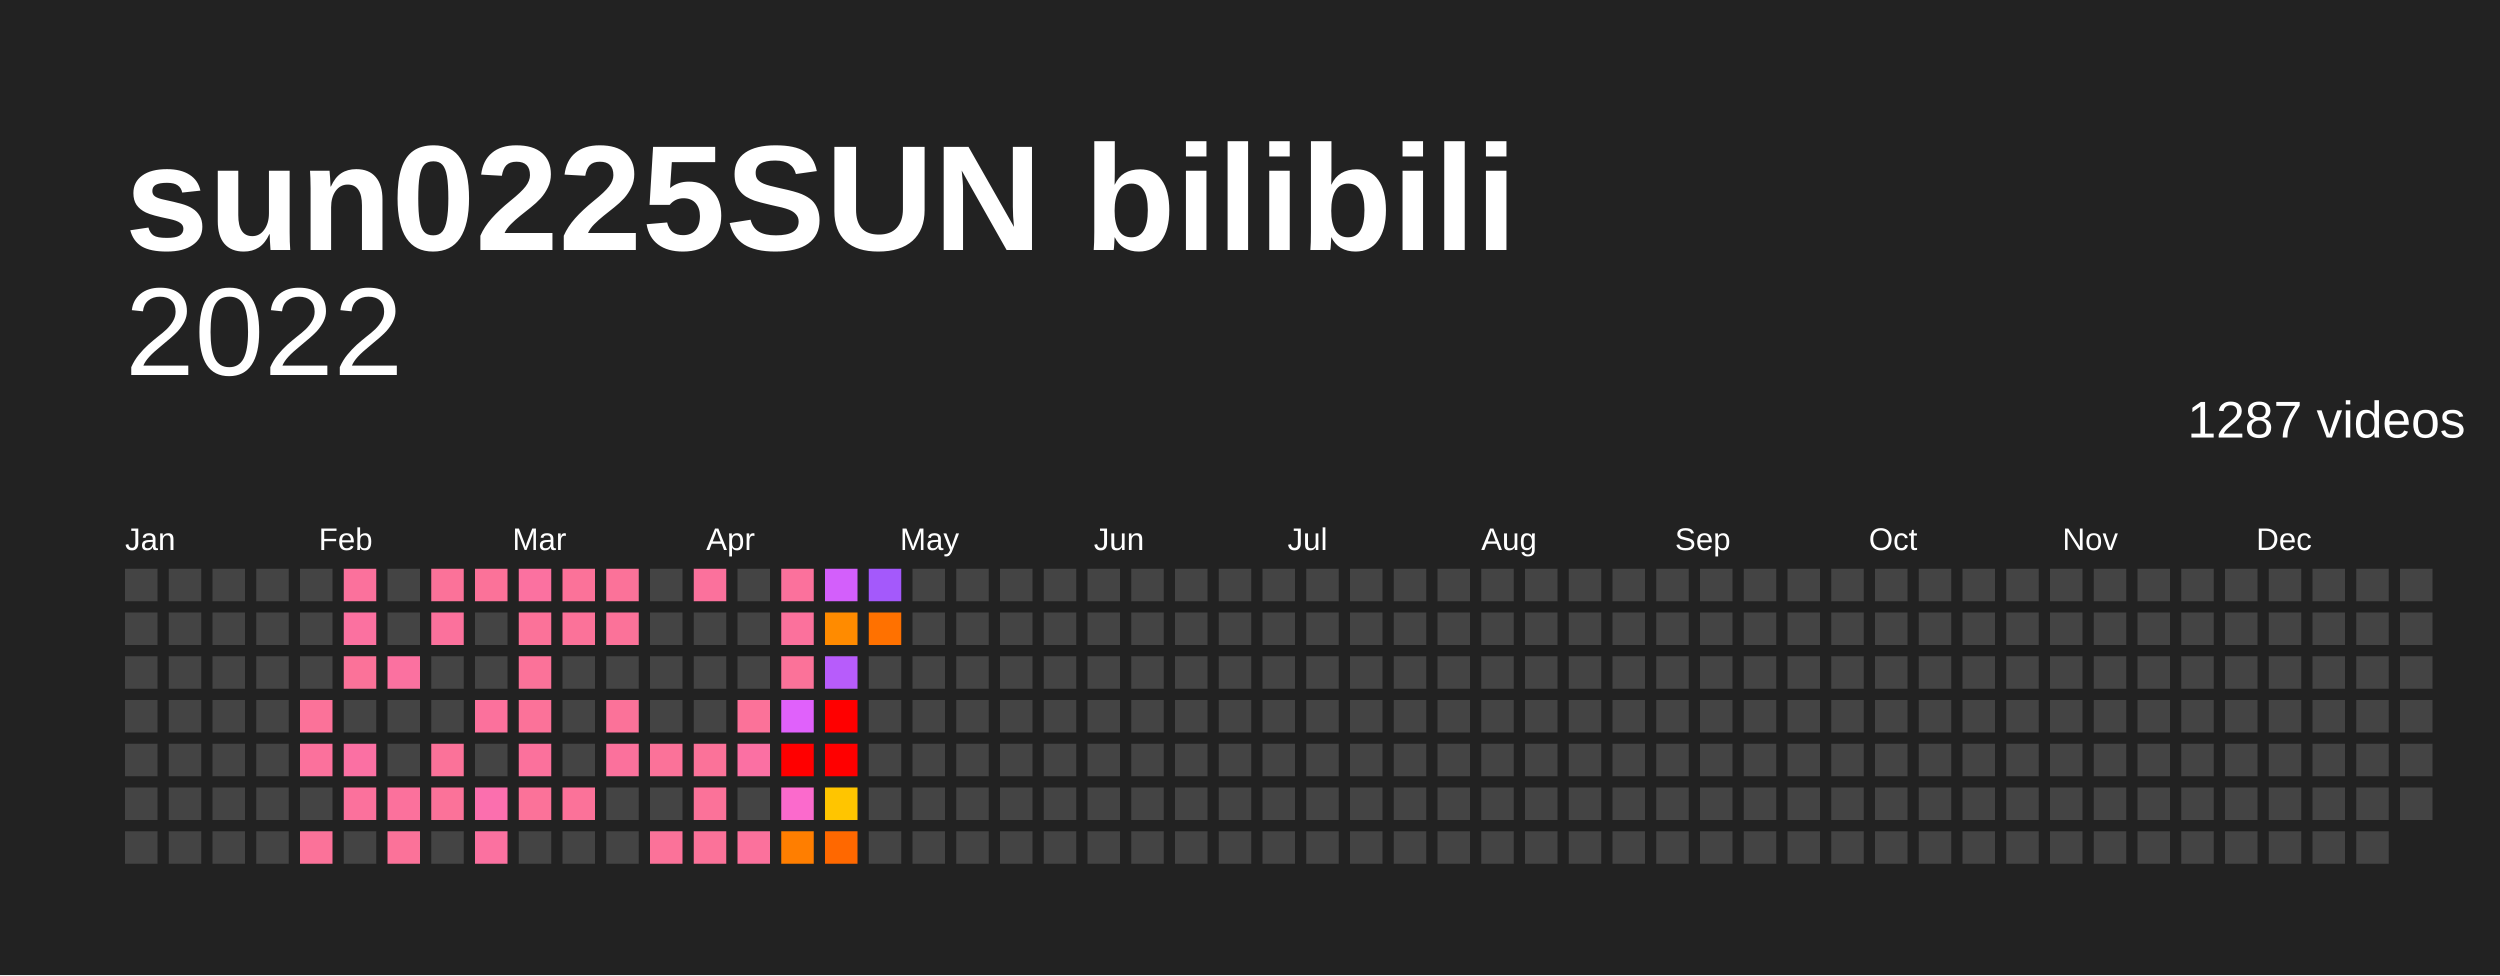
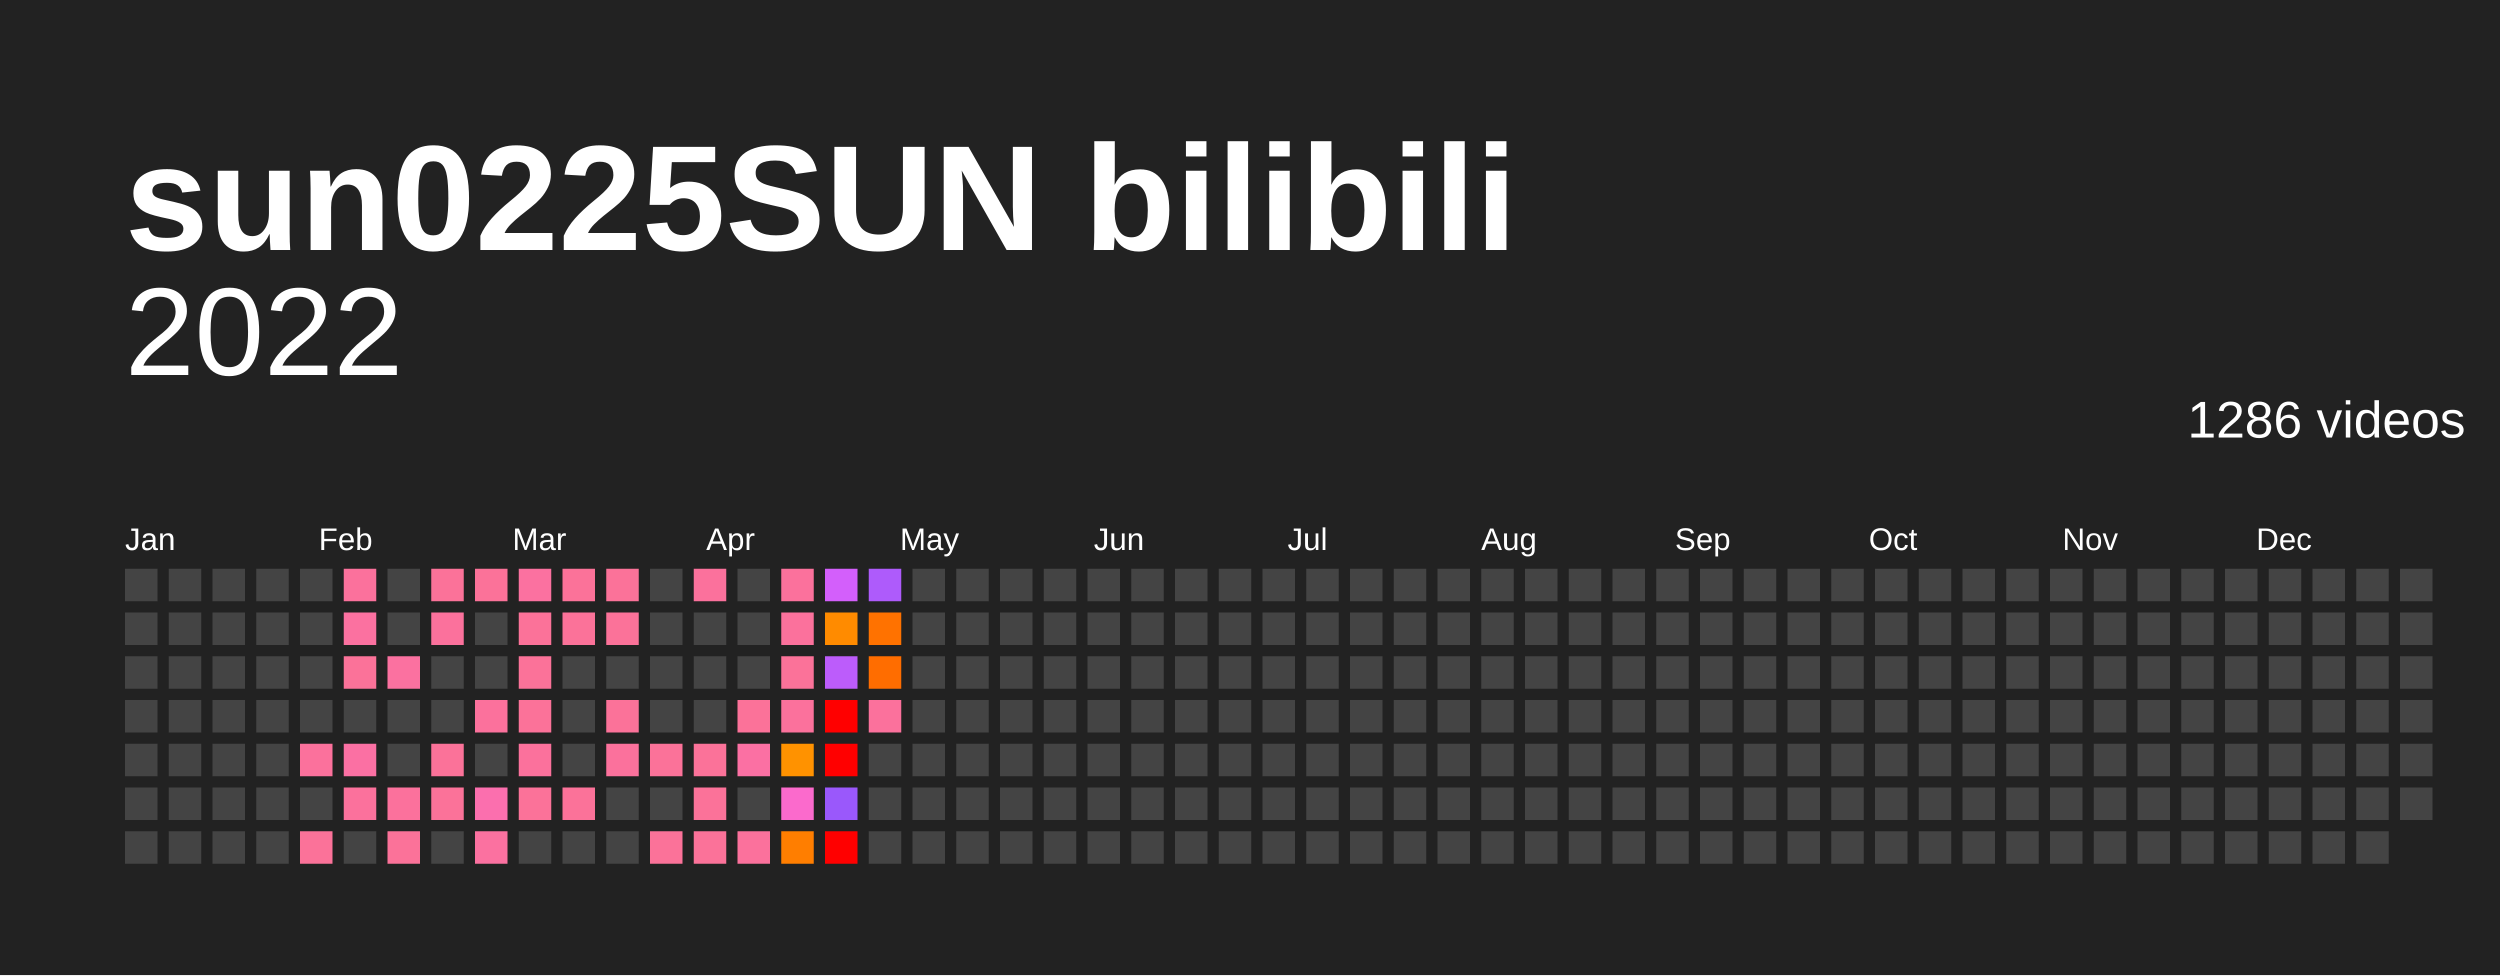
<svg xmlns="http://www.w3.org/2000/svg" baseProfile="full" height="78mm" version="1.1" viewBox="0,0,200,78" width="200mm">
  <defs />
  <rect fill="#222222" height="78" width="200" x="0" y="0" />
  <text fill="#FFFFFF" style="font-size:12px; font-family:Arial; font-weight:bold;" x="10" y="20">sun0225SUN bilibili</text>
  <text alignment-baseline="hanging" fill="#FFFFFF" style="font-size:10.0px; font-family:Arial;" x="10" y="30">2022</text>
-   <text alignment-baseline="hanging" fill="#FFFFFF" style="font-size:4.125px; font-family:Arial;" x="175" y="35">1287 videos</text>
+   <text alignment-baseline="hanging" fill="#FFFFFF" style="font-size:4.125px; font-family:Arial;" x="175" y="35">1286 videos</text>
  <text fill="#FFFFFF" style="font-size:2.5px; font-family:Arial" x="10.0" y="44">Jan</text>
  <text fill="#FFFFFF" style="font-size:2.5px; font-family:Arial" x="25.5" y="44">Feb</text>
  <text fill="#FFFFFF" style="font-size:2.5px; font-family:Arial" x="41.0" y="44">Mar</text>
  <text fill="#FFFFFF" style="font-size:2.5px; font-family:Arial" x="56.5" y="44">Apr</text>
  <text fill="#FFFFFF" style="font-size:2.5px; font-family:Arial" x="72.0" y="44">May</text>
  <text fill="#FFFFFF" style="font-size:2.5px; font-family:Arial" x="87.5" y="44">Jun</text>
  <text fill="#FFFFFF" style="font-size:2.5px; font-family:Arial" x="103.0" y="44">Jul</text>
  <text fill="#FFFFFF" style="font-size:2.5px; font-family:Arial" x="118.5" y="44">Aug</text>
  <text fill="#FFFFFF" style="font-size:2.5px; font-family:Arial" x="134.0" y="44">Sep</text>
  <text fill="#FFFFFF" style="font-size:2.5px; font-family:Arial" x="149.5" y="44">Oct</text>
  <text fill="#FFFFFF" style="font-size:2.5px; font-family:Arial" x="165.0" y="44">Nov</text>
  <text fill="#FFFFFF" style="font-size:2.5px; font-family:Arial" x="180.5" y="44">Dec</text>
  <rect fill="#444444" height="2.6" width="2.6" x="10.0" y="45.5" />
  <rect fill="#444444" height="2.6" width="2.6" x="10.0" y="49.0" />
  <rect fill="#444444" height="2.6" width="2.6" x="10.0" y="52.5" />
  <rect fill="#444444" height="2.6" width="2.6" x="10.0" y="56.0" />
  <rect fill="#444444" height="2.6" width="2.6" x="10.0" y="59.5" />
  <rect fill="#444444" height="2.6" width="2.6" x="10.0" y="63.0" />
  <rect fill="#444444" height="2.6" width="2.6" x="10.0" y="66.5" />
  <rect fill="#444444" height="2.6" width="2.6" x="13.5" y="45.5" />
  <rect fill="#444444" height="2.6" width="2.6" x="13.5" y="49.0" />
  <rect fill="#444444" height="2.6" width="2.6" x="13.5" y="52.5" />
  <rect fill="#444444" height="2.6" width="2.6" x="13.5" y="56.0" />
  <rect fill="#444444" height="2.6" width="2.6" x="13.5" y="59.5" />
  <rect fill="#444444" height="2.6" width="2.6" x="13.5" y="63.0" />
  <rect fill="#444444" height="2.6" width="2.6" x="13.5" y="66.5" />
  <rect fill="#444444" height="2.6" width="2.6" x="17.0" y="45.5" />
  <rect fill="#444444" height="2.6" width="2.6" x="17.0" y="49.0" />
  <rect fill="#444444" height="2.6" width="2.6" x="17.0" y="52.5" />
  <rect fill="#444444" height="2.6" width="2.6" x="17.0" y="56.0" />
  <rect fill="#444444" height="2.6" width="2.6" x="17.0" y="59.5" />
  <rect fill="#444444" height="2.6" width="2.6" x="17.0" y="63.0" />
  <rect fill="#444444" height="2.6" width="2.6" x="17.0" y="66.5" />
  <rect fill="#444444" height="2.6" width="2.6" x="20.5" y="45.5" />
  <rect fill="#444444" height="2.6" width="2.6" x="20.5" y="49.0" />
  <rect fill="#444444" height="2.6" width="2.6" x="20.5" y="52.5" />
  <rect fill="#444444" height="2.6" width="2.6" x="20.5" y="56.0" />
  <rect fill="#444444" height="2.6" width="2.6" x="20.5" y="59.5" />
  <rect fill="#444444" height="2.6" width="2.6" x="20.5" y="63.0" />
  <rect fill="#444444" height="2.6" width="2.6" x="20.5" y="66.5" />
  <rect fill="#444444" height="2.6" width="2.6" x="24.0" y="45.5" />
  <rect fill="#444444" height="2.6" width="2.6" x="24.0" y="49.0" />
  <rect fill="#444444" height="2.6" width="2.6" x="24.0" y="52.5" />
-   <rect fill="#fb7299" height="2.6" width="2.6" x="24.0" y="56.0" />
+   <rect fill="#444444" height="2.6" width="2.6" x="24.0" y="56.0" />
  <rect fill="#fb719c" height="2.6" width="2.6" x="24.0" y="59.5" />
  <rect fill="#444444" height="2.6" width="2.6" x="24.0" y="63.0" />
  <rect fill="#fb7299" height="2.6" width="2.6" x="24.0" y="66.5" />
  <rect fill="#fb719c" height="2.6" width="2.6" x="27.5" y="45.5" />
  <rect fill="#fb71a0" height="2.6" width="2.6" x="27.5" y="49.0" />
  <rect fill="#fb7299" height="2.6" width="2.6" x="27.5" y="52.5" />
  <rect fill="#444444" height="2.6" width="2.6" x="27.5" y="56.0" />
  <rect fill="#fb70a3" height="2.6" width="2.6" x="27.5" y="59.5" />
  <rect fill="#fb719c" height="2.6" width="2.6" x="27.5" y="63.0" />
  <rect fill="#444444" height="2.6" width="2.6" x="27.5" y="66.5" />
  <rect fill="#444444" height="2.6" width="2.6" x="31.0" y="45.5" />
  <rect fill="#444444" height="2.6" width="2.6" x="31.0" y="49.0" />
  <rect fill="#fb71a0" height="2.6" width="2.6" x="31.0" y="52.5" />
  <rect fill="#444444" height="2.6" width="2.6" x="31.0" y="56.0" />
  <rect fill="#444444" height="2.6" width="2.6" x="31.0" y="59.5" />
  <rect fill="#fb719c" height="2.6" width="2.6" x="31.0" y="63.0" />
  <rect fill="#fb7299" height="2.6" width="2.6" x="31.0" y="66.5" />
  <rect fill="#fb7299" height="2.6" width="2.6" x="34.5" y="45.5" />
  <rect fill="#fb719c" height="2.6" width="2.6" x="34.5" y="49.0" />
  <rect fill="#444444" height="2.6" width="2.6" x="34.5" y="52.5" />
  <rect fill="#444444" height="2.6" width="2.6" x="34.5" y="56.0" />
  <rect fill="#fb7299" height="2.6" width="2.6" x="34.5" y="59.5" />
  <rect fill="#fb7299" height="2.6" width="2.6" x="34.5" y="63.0" />
  <rect fill="#444444" height="2.6" width="2.6" x="34.5" y="66.5" />
  <rect fill="#fb7299" height="2.6" width="2.6" x="38.0" y="45.5" />
  <rect fill="#444444" height="2.6" width="2.6" x="38.0" y="49.0" />
  <rect fill="#444444" height="2.6" width="2.6" x="38.0" y="52.5" />
  <rect fill="#fb719c" height="2.6" width="2.6" x="38.0" y="56.0" />
  <rect fill="#444444" height="2.6" width="2.6" x="38.0" y="59.5" />
  <rect fill="#fb6fae" height="2.6" width="2.6" x="38.0" y="63.0" />
  <rect fill="#fb71a0" height="2.6" width="2.6" x="38.0" y="66.5" />
  <rect fill="#fb71a0" height="2.6" width="2.6" x="41.5" y="45.5" />
  <rect fill="#fb7299" height="2.6" width="2.6" x="41.5" y="49.0" />
  <rect fill="#fb7299" height="2.6" width="2.6" x="41.5" y="52.5" />
  <rect fill="#fb7299" height="2.6" width="2.6" x="41.5" y="56.0" />
  <rect fill="#fb719c" height="2.6" width="2.6" x="41.5" y="59.5" />
  <rect fill="#fb7299" height="2.6" width="2.6" x="41.5" y="63.0" />
  <rect fill="#444444" height="2.6" width="2.6" x="41.5" y="66.5" />
  <rect fill="#fb7299" height="2.6" width="2.6" x="45.0" y="45.5" />
  <rect fill="#fb7299" height="2.6" width="2.6" x="45.0" y="49.0" />
  <rect fill="#444444" height="2.6" width="2.6" x="45.0" y="52.5" />
  <rect fill="#444444" height="2.6" width="2.6" x="45.0" y="56.0" />
  <rect fill="#444444" height="2.6" width="2.6" x="45.0" y="59.5" />
  <rect fill="#fb7299" height="2.6" width="2.6" x="45.0" y="63.0" />
  <rect fill="#444444" height="2.6" width="2.6" x="45.0" y="66.5" />
  <rect fill="#fb7299" height="2.6" width="2.6" x="48.5" y="45.5" />
  <rect fill="#fb7299" height="2.6" width="2.6" x="48.5" y="49.0" />
  <rect fill="#444444" height="2.6" width="2.6" x="48.5" y="52.5" />
  <rect fill="#fb7299" height="2.6" width="2.6" x="48.5" y="56.0" />
  <rect fill="#fb719c" height="2.6" width="2.6" x="48.5" y="59.5" />
  <rect fill="#444444" height="2.6" width="2.6" x="48.5" y="63.0" />
  <rect fill="#444444" height="2.6" width="2.6" x="48.5" y="66.5" />
  <rect fill="#444444" height="2.6" width="2.6" x="52.0" y="45.5" />
  <rect fill="#444444" height="2.6" width="2.6" x="52.0" y="49.0" />
  <rect fill="#444444" height="2.6" width="2.6" x="52.0" y="52.5" />
  <rect fill="#444444" height="2.6" width="2.6" x="52.0" y="56.0" />
  <rect fill="#fb7299" height="2.6" width="2.6" x="52.0" y="59.5" />
  <rect fill="#444444" height="2.6" width="2.6" x="52.0" y="63.0" />
  <rect fill="#fb7299" height="2.6" width="2.6" x="52.0" y="66.5" />
  <rect fill="#fb719c" height="2.6" width="2.6" x="55.5" y="45.5" />
  <rect fill="#444444" height="2.6" width="2.6" x="55.5" y="49.0" />
  <rect fill="#444444" height="2.6" width="2.6" x="55.5" y="52.5" />
  <rect fill="#444444" height="2.6" width="2.6" x="55.5" y="56.0" />
  <rect fill="#fb7299" height="2.6" width="2.6" x="55.5" y="59.5" />
  <rect fill="#fb7299" height="2.6" width="2.6" x="55.5" y="63.0" />
  <rect fill="#fb7299" height="2.6" width="2.6" x="55.5" y="66.5" />
  <rect fill="#444444" height="2.6" width="2.6" x="59.0" y="45.5" />
  <rect fill="#444444" height="2.6" width="2.6" x="59.0" y="49.0" />
  <rect fill="#444444" height="2.6" width="2.6" x="59.0" y="52.5" />
  <rect fill="#fb7299" height="2.6" width="2.6" x="59.0" y="56.0" />
  <rect fill="#fb70a3" height="2.6" width="2.6" x="59.0" y="59.5" />
  <rect fill="#444444" height="2.6" width="2.6" x="59.0" y="63.0" />
  <rect fill="#fb719c" height="2.6" width="2.6" x="59.0" y="66.5" />
  <rect fill="#fb719c" height="2.6" width="2.6" x="62.5" y="45.5" />
  <rect fill="#fb719c" height="2.6" width="2.6" x="62.5" y="49.0" />
  <rect fill="#fb7299" height="2.6" width="2.6" x="62.5" y="52.5" />
-   <rect fill="#e061fb" height="2.6" width="2.6" x="62.5" y="56.0" />
-   <rect fill="red" height="2.6" width="2.6" x="62.5" y="59.5" />
+   <rect fill="#fb719c" height="2.6" width="2.6" x="62.5" y="56.0" />
+   <rect fill="#ff9200" height="2.6" width="2.6" x="62.5" y="59.5" />
  <rect fill="#fb6acc" height="2.6" width="2.6" x="62.5" y="63.0" />
  <rect fill="#ff7e00" height="2.6" width="2.6" x="62.5" y="66.5" />
  <rect fill="#d35ffb" height="2.6" width="2.6" x="66.0" y="45.5" />
  <rect fill="#ff8b00" height="2.6" width="2.6" x="66.0" y="49.0" />
-   <rect fill="#b75cfb" height="2.6" width="2.6" x="66.0" y="52.5" />
+   <rect fill="#bc5cfb" height="2.6" width="2.6" x="66.0" y="52.5" />
  <rect fill="red" height="2.6" width="2.6" x="66.0" y="56.0" />
  <rect fill="red" height="2.6" width="2.6" x="66.0" y="59.5" />
-   <rect fill="#ffc500" height="2.6" width="2.6" x="66.0" y="63.0" />
-   <rect fill="#ff6800" height="2.6" width="2.6" x="66.0" y="66.5" />
-   <rect fill="#a459fb" height="2.6" width="2.6" x="69.5" y="45.5" />
-   <rect fill="#ff7100" height="2.6" width="2.6" x="69.5" y="49.0" />
-   <rect fill="#444444" height="2.6" width="2.6" x="69.5" y="52.5" />
-   <rect fill="#444444" height="2.6" width="2.6" x="69.5" y="56.0" />
+   <rect fill="#9a58fb" height="2.6" width="2.6" x="66.0" y="63.0" />
+   <rect fill="red" height="2.6" width="2.6" x="66.0" y="66.5" />
+   <rect fill="#ae5bfb" height="2.6" width="2.6" x="69.5" y="45.5" />
+   <rect fill="#ff7200" height="2.6" width="2.6" x="69.5" y="49.0" />
+   <rect fill="#ff6d00" height="2.6" width="2.6" x="69.5" y="52.5" />
+   <rect fill="#fb719c" height="2.6" width="2.6" x="69.5" y="56.0" />
  <rect fill="#444444" height="2.6" width="2.6" x="69.5" y="59.5" />
  <rect fill="#444444" height="2.6" width="2.6" x="69.5" y="63.0" />
  <rect fill="#444444" height="2.6" width="2.6" x="69.5" y="66.5" />
  <rect fill="#444444" height="2.6" width="2.6" x="73.0" y="45.5" />
  <rect fill="#444444" height="2.6" width="2.6" x="73.0" y="49.0" />
  <rect fill="#444444" height="2.6" width="2.6" x="73.0" y="52.5" />
  <rect fill="#444444" height="2.6" width="2.6" x="73.0" y="56.0" />
  <rect fill="#444444" height="2.6" width="2.6" x="73.0" y="59.5" />
  <rect fill="#444444" height="2.6" width="2.6" x="73.0" y="63.0" />
  <rect fill="#444444" height="2.6" width="2.6" x="73.0" y="66.5" />
  <rect fill="#444444" height="2.6" width="2.6" x="76.5" y="45.5" />
  <rect fill="#444444" height="2.6" width="2.6" x="76.5" y="49.0" />
  <rect fill="#444444" height="2.6" width="2.6" x="76.5" y="52.5" />
  <rect fill="#444444" height="2.6" width="2.6" x="76.5" y="56.0" />
  <rect fill="#444444" height="2.6" width="2.6" x="76.5" y="59.5" />
  <rect fill="#444444" height="2.6" width="2.6" x="76.5" y="63.0" />
  <rect fill="#444444" height="2.6" width="2.6" x="76.5" y="66.5" />
  <rect fill="#444444" height="2.6" width="2.6" x="80.0" y="45.5" />
  <rect fill="#444444" height="2.6" width="2.6" x="80.0" y="49.0" />
  <rect fill="#444444" height="2.6" width="2.6" x="80.0" y="52.5" />
  <rect fill="#444444" height="2.6" width="2.6" x="80.0" y="56.0" />
  <rect fill="#444444" height="2.6" width="2.6" x="80.0" y="59.5" />
  <rect fill="#444444" height="2.6" width="2.6" x="80.0" y="63.0" />
  <rect fill="#444444" height="2.6" width="2.6" x="80.0" y="66.5" />
  <rect fill="#444444" height="2.6" width="2.6" x="83.5" y="45.5" />
  <rect fill="#444444" height="2.6" width="2.6" x="83.5" y="49.0" />
  <rect fill="#444444" height="2.6" width="2.6" x="83.5" y="52.5" />
  <rect fill="#444444" height="2.6" width="2.6" x="83.5" y="56.0" />
  <rect fill="#444444" height="2.6" width="2.6" x="83.5" y="59.5" />
  <rect fill="#444444" height="2.6" width="2.6" x="83.5" y="63.0" />
  <rect fill="#444444" height="2.6" width="2.6" x="83.5" y="66.5" />
  <rect fill="#444444" height="2.6" width="2.6" x="87.0" y="45.5" />
  <rect fill="#444444" height="2.6" width="2.6" x="87.0" y="49.0" />
  <rect fill="#444444" height="2.6" width="2.6" x="87.0" y="52.5" />
  <rect fill="#444444" height="2.6" width="2.6" x="87.0" y="56.0" />
  <rect fill="#444444" height="2.6" width="2.6" x="87.0" y="59.5" />
  <rect fill="#444444" height="2.6" width="2.6" x="87.0" y="63.0" />
  <rect fill="#444444" height="2.6" width="2.6" x="87.0" y="66.5" />
  <rect fill="#444444" height="2.6" width="2.6" x="90.5" y="45.5" />
  <rect fill="#444444" height="2.6" width="2.6" x="90.5" y="49.0" />
  <rect fill="#444444" height="2.6" width="2.6" x="90.5" y="52.5" />
  <rect fill="#444444" height="2.6" width="2.6" x="90.5" y="56.0" />
  <rect fill="#444444" height="2.6" width="2.6" x="90.5" y="59.5" />
  <rect fill="#444444" height="2.6" width="2.6" x="90.5" y="63.0" />
  <rect fill="#444444" height="2.6" width="2.6" x="90.5" y="66.5" />
  <rect fill="#444444" height="2.6" width="2.6" x="94.0" y="45.5" />
  <rect fill="#444444" height="2.6" width="2.6" x="94.0" y="49.0" />
  <rect fill="#444444" height="2.6" width="2.6" x="94.0" y="52.5" />
  <rect fill="#444444" height="2.6" width="2.6" x="94.0" y="56.0" />
  <rect fill="#444444" height="2.6" width="2.6" x="94.0" y="59.5" />
  <rect fill="#444444" height="2.6" width="2.6" x="94.0" y="63.0" />
  <rect fill="#444444" height="2.6" width="2.6" x="94.0" y="66.5" />
  <rect fill="#444444" height="2.6" width="2.6" x="97.5" y="45.5" />
  <rect fill="#444444" height="2.6" width="2.6" x="97.5" y="49.0" />
  <rect fill="#444444" height="2.6" width="2.6" x="97.5" y="52.5" />
  <rect fill="#444444" height="2.6" width="2.6" x="97.5" y="56.0" />
  <rect fill="#444444" height="2.6" width="2.6" x="97.5" y="59.5" />
  <rect fill="#444444" height="2.6" width="2.6" x="97.5" y="63.0" />
  <rect fill="#444444" height="2.6" width="2.6" x="97.5" y="66.5" />
  <rect fill="#444444" height="2.6" width="2.6" x="101.0" y="45.5" />
  <rect fill="#444444" height="2.6" width="2.6" x="101.0" y="49.0" />
  <rect fill="#444444" height="2.6" width="2.6" x="101.0" y="52.5" />
  <rect fill="#444444" height="2.6" width="2.6" x="101.0" y="56.0" />
  <rect fill="#444444" height="2.6" width="2.6" x="101.0" y="59.5" />
  <rect fill="#444444" height="2.6" width="2.6" x="101.0" y="63.0" />
  <rect fill="#444444" height="2.6" width="2.6" x="101.0" y="66.5" />
  <rect fill="#444444" height="2.6" width="2.6" x="104.5" y="45.5" />
  <rect fill="#444444" height="2.6" width="2.6" x="104.5" y="49.0" />
  <rect fill="#444444" height="2.6" width="2.6" x="104.5" y="52.5" />
  <rect fill="#444444" height="2.6" width="2.6" x="104.5" y="56.0" />
  <rect fill="#444444" height="2.6" width="2.6" x="104.5" y="59.5" />
  <rect fill="#444444" height="2.6" width="2.6" x="104.5" y="63.0" />
  <rect fill="#444444" height="2.6" width="2.6" x="104.5" y="66.5" />
  <rect fill="#444444" height="2.6" width="2.6" x="108.0" y="45.5" />
  <rect fill="#444444" height="2.6" width="2.6" x="108.0" y="49.0" />
  <rect fill="#444444" height="2.6" width="2.6" x="108.0" y="52.5" />
  <rect fill="#444444" height="2.6" width="2.6" x="108.0" y="56.0" />
  <rect fill="#444444" height="2.6" width="2.6" x="108.0" y="59.5" />
  <rect fill="#444444" height="2.6" width="2.6" x="108.0" y="63.0" />
  <rect fill="#444444" height="2.6" width="2.6" x="108.0" y="66.5" />
  <rect fill="#444444" height="2.6" width="2.6" x="111.5" y="45.5" />
  <rect fill="#444444" height="2.6" width="2.6" x="111.5" y="49.0" />
  <rect fill="#444444" height="2.6" width="2.6" x="111.5" y="52.5" />
  <rect fill="#444444" height="2.6" width="2.6" x="111.5" y="56.0" />
  <rect fill="#444444" height="2.6" width="2.6" x="111.5" y="59.5" />
  <rect fill="#444444" height="2.6" width="2.6" x="111.5" y="63.0" />
  <rect fill="#444444" height="2.6" width="2.6" x="111.5" y="66.5" />
  <rect fill="#444444" height="2.6" width="2.6" x="115.0" y="45.5" />
  <rect fill="#444444" height="2.6" width="2.6" x="115.0" y="49.0" />
  <rect fill="#444444" height="2.6" width="2.6" x="115.0" y="52.5" />
  <rect fill="#444444" height="2.6" width="2.6" x="115.0" y="56.0" />
  <rect fill="#444444" height="2.6" width="2.6" x="115.0" y="59.5" />
  <rect fill="#444444" height="2.6" width="2.6" x="115.0" y="63.0" />
  <rect fill="#444444" height="2.6" width="2.6" x="115.0" y="66.5" />
  <rect fill="#444444" height="2.6" width="2.6" x="118.5" y="45.5" />
  <rect fill="#444444" height="2.6" width="2.6" x="118.5" y="49.0" />
  <rect fill="#444444" height="2.6" width="2.6" x="118.5" y="52.5" />
  <rect fill="#444444" height="2.6" width="2.6" x="118.5" y="56.0" />
  <rect fill="#444444" height="2.6" width="2.6" x="118.5" y="59.5" />
  <rect fill="#444444" height="2.6" width="2.6" x="118.5" y="63.0" />
  <rect fill="#444444" height="2.6" width="2.6" x="118.5" y="66.5" />
  <rect fill="#444444" height="2.6" width="2.6" x="122.0" y="45.5" />
  <rect fill="#444444" height="2.6" width="2.6" x="122.0" y="49.0" />
  <rect fill="#444444" height="2.6" width="2.6" x="122.0" y="52.5" />
  <rect fill="#444444" height="2.6" width="2.6" x="122.0" y="56.0" />
  <rect fill="#444444" height="2.6" width="2.6" x="122.0" y="59.5" />
  <rect fill="#444444" height="2.6" width="2.6" x="122.0" y="63.0" />
  <rect fill="#444444" height="2.6" width="2.6" x="122.0" y="66.5" />
  <rect fill="#444444" height="2.6" width="2.6" x="125.5" y="45.5" />
  <rect fill="#444444" height="2.6" width="2.6" x="125.5" y="49.0" />
  <rect fill="#444444" height="2.6" width="2.6" x="125.5" y="52.5" />
  <rect fill="#444444" height="2.6" width="2.6" x="125.5" y="56.0" />
  <rect fill="#444444" height="2.6" width="2.6" x="125.5" y="59.5" />
  <rect fill="#444444" height="2.6" width="2.6" x="125.5" y="63.0" />
  <rect fill="#444444" height="2.6" width="2.6" x="125.5" y="66.5" />
  <rect fill="#444444" height="2.6" width="2.6" x="129.0" y="45.5" />
  <rect fill="#444444" height="2.6" width="2.6" x="129.0" y="49.0" />
  <rect fill="#444444" height="2.6" width="2.6" x="129.0" y="52.5" />
  <rect fill="#444444" height="2.6" width="2.6" x="129.0" y="56.0" />
  <rect fill="#444444" height="2.6" width="2.6" x="129.0" y="59.5" />
  <rect fill="#444444" height="2.6" width="2.6" x="129.0" y="63.0" />
  <rect fill="#444444" height="2.6" width="2.6" x="129.0" y="66.5" />
  <rect fill="#444444" height="2.6" width="2.6" x="132.5" y="45.5" />
  <rect fill="#444444" height="2.6" width="2.6" x="132.5" y="49.0" />
  <rect fill="#444444" height="2.6" width="2.6" x="132.5" y="52.5" />
  <rect fill="#444444" height="2.6" width="2.6" x="132.5" y="56.0" />
  <rect fill="#444444" height="2.6" width="2.6" x="132.5" y="59.5" />
  <rect fill="#444444" height="2.6" width="2.6" x="132.5" y="63.0" />
  <rect fill="#444444" height="2.6" width="2.6" x="132.5" y="66.5" />
  <rect fill="#444444" height="2.6" width="2.6" x="136.0" y="45.5" />
  <rect fill="#444444" height="2.6" width="2.6" x="136.0" y="49.0" />
  <rect fill="#444444" height="2.6" width="2.6" x="136.0" y="52.5" />
  <rect fill="#444444" height="2.6" width="2.6" x="136.0" y="56.0" />
  <rect fill="#444444" height="2.6" width="2.6" x="136.0" y="59.5" />
  <rect fill="#444444" height="2.6" width="2.6" x="136.0" y="63.0" />
  <rect fill="#444444" height="2.6" width="2.6" x="136.0" y="66.5" />
  <rect fill="#444444" height="2.6" width="2.6" x="139.5" y="45.5" />
  <rect fill="#444444" height="2.6" width="2.6" x="139.5" y="49.0" />
  <rect fill="#444444" height="2.6" width="2.6" x="139.5" y="52.5" />
  <rect fill="#444444" height="2.6" width="2.6" x="139.5" y="56.0" />
  <rect fill="#444444" height="2.6" width="2.6" x="139.5" y="59.5" />
  <rect fill="#444444" height="2.6" width="2.6" x="139.5" y="63.0" />
  <rect fill="#444444" height="2.6" width="2.6" x="139.5" y="66.5" />
  <rect fill="#444444" height="2.6" width="2.6" x="143.0" y="45.5" />
  <rect fill="#444444" height="2.6" width="2.6" x="143.0" y="49.0" />
  <rect fill="#444444" height="2.6" width="2.6" x="143.0" y="52.5" />
  <rect fill="#444444" height="2.6" width="2.6" x="143.0" y="56.0" />
  <rect fill="#444444" height="2.6" width="2.6" x="143.0" y="59.5" />
  <rect fill="#444444" height="2.6" width="2.6" x="143.0" y="63.0" />
  <rect fill="#444444" height="2.6" width="2.6" x="143.0" y="66.5" />
  <rect fill="#444444" height="2.6" width="2.6" x="146.5" y="45.5" />
  <rect fill="#444444" height="2.6" width="2.6" x="146.5" y="49.0" />
  <rect fill="#444444" height="2.6" width="2.6" x="146.5" y="52.5" />
  <rect fill="#444444" height="2.6" width="2.6" x="146.5" y="56.0" />
  <rect fill="#444444" height="2.6" width="2.6" x="146.5" y="59.5" />
  <rect fill="#444444" height="2.6" width="2.6" x="146.5" y="63.0" />
  <rect fill="#444444" height="2.6" width="2.6" x="146.5" y="66.5" />
  <rect fill="#444444" height="2.6" width="2.6" x="150.0" y="45.5" />
  <rect fill="#444444" height="2.6" width="2.6" x="150.0" y="49.0" />
  <rect fill="#444444" height="2.6" width="2.6" x="150.0" y="52.5" />
  <rect fill="#444444" height="2.6" width="2.6" x="150.0" y="56.0" />
  <rect fill="#444444" height="2.6" width="2.6" x="150.0" y="59.5" />
  <rect fill="#444444" height="2.6" width="2.6" x="150.0" y="63.0" />
  <rect fill="#444444" height="2.6" width="2.6" x="150.0" y="66.5" />
  <rect fill="#444444" height="2.6" width="2.6" x="153.5" y="45.5" />
  <rect fill="#444444" height="2.6" width="2.6" x="153.5" y="49.0" />
  <rect fill="#444444" height="2.6" width="2.6" x="153.5" y="52.5" />
  <rect fill="#444444" height="2.6" width="2.6" x="153.5" y="56.0" />
  <rect fill="#444444" height="2.6" width="2.6" x="153.5" y="59.5" />
  <rect fill="#444444" height="2.6" width="2.6" x="153.5" y="63.0" />
  <rect fill="#444444" height="2.6" width="2.6" x="153.5" y="66.5" />
  <rect fill="#444444" height="2.6" width="2.6" x="157.0" y="45.5" />
  <rect fill="#444444" height="2.6" width="2.6" x="157.0" y="49.0" />
  <rect fill="#444444" height="2.6" width="2.6" x="157.0" y="52.5" />
  <rect fill="#444444" height="2.6" width="2.6" x="157.0" y="56.0" />
  <rect fill="#444444" height="2.6" width="2.6" x="157.0" y="59.5" />
  <rect fill="#444444" height="2.6" width="2.6" x="157.0" y="63.0" />
  <rect fill="#444444" height="2.6" width="2.6" x="157.0" y="66.5" />
  <rect fill="#444444" height="2.6" width="2.6" x="160.5" y="45.5" />
  <rect fill="#444444" height="2.6" width="2.6" x="160.5" y="49.0" />
  <rect fill="#444444" height="2.6" width="2.6" x="160.5" y="52.5" />
  <rect fill="#444444" height="2.6" width="2.6" x="160.5" y="56.0" />
  <rect fill="#444444" height="2.6" width="2.6" x="160.5" y="59.5" />
  <rect fill="#444444" height="2.6" width="2.6" x="160.5" y="63.0" />
  <rect fill="#444444" height="2.6" width="2.6" x="160.5" y="66.5" />
  <rect fill="#444444" height="2.6" width="2.6" x="164.0" y="45.5" />
  <rect fill="#444444" height="2.6" width="2.6" x="164.0" y="49.0" />
  <rect fill="#444444" height="2.6" width="2.6" x="164.0" y="52.5" />
  <rect fill="#444444" height="2.6" width="2.6" x="164.0" y="56.0" />
  <rect fill="#444444" height="2.6" width="2.6" x="164.0" y="59.5" />
  <rect fill="#444444" height="2.6" width="2.6" x="164.0" y="63.0" />
  <rect fill="#444444" height="2.6" width="2.6" x="164.0" y="66.5" />
  <rect fill="#444444" height="2.6" width="2.6" x="167.5" y="45.5" />
  <rect fill="#444444" height="2.6" width="2.6" x="167.5" y="49.0" />
  <rect fill="#444444" height="2.6" width="2.6" x="167.5" y="52.5" />
  <rect fill="#444444" height="2.6" width="2.6" x="167.5" y="56.0" />
  <rect fill="#444444" height="2.6" width="2.6" x="167.5" y="59.5" />
  <rect fill="#444444" height="2.6" width="2.6" x="167.5" y="63.0" />
  <rect fill="#444444" height="2.6" width="2.6" x="167.5" y="66.5" />
  <rect fill="#444444" height="2.6" width="2.6" x="171.0" y="45.5" />
  <rect fill="#444444" height="2.6" width="2.6" x="171.0" y="49.0" />
  <rect fill="#444444" height="2.6" width="2.6" x="171.0" y="52.5" />
  <rect fill="#444444" height="2.6" width="2.6" x="171.0" y="56.0" />
  <rect fill="#444444" height="2.6" width="2.6" x="171.0" y="59.5" />
  <rect fill="#444444" height="2.6" width="2.6" x="171.0" y="63.0" />
  <rect fill="#444444" height="2.6" width="2.6" x="171.0" y="66.5" />
  <rect fill="#444444" height="2.6" width="2.6" x="174.5" y="45.5" />
  <rect fill="#444444" height="2.6" width="2.6" x="174.5" y="49.0" />
  <rect fill="#444444" height="2.6" width="2.6" x="174.5" y="52.5" />
  <rect fill="#444444" height="2.6" width="2.6" x="174.5" y="56.0" />
  <rect fill="#444444" height="2.6" width="2.6" x="174.5" y="59.5" />
  <rect fill="#444444" height="2.6" width="2.6" x="174.5" y="63.0" />
  <rect fill="#444444" height="2.6" width="2.6" x="174.5" y="66.5" />
  <rect fill="#444444" height="2.6" width="2.6" x="178.0" y="45.5" />
  <rect fill="#444444" height="2.6" width="2.6" x="178.0" y="49.0" />
  <rect fill="#444444" height="2.6" width="2.6" x="178.0" y="52.5" />
  <rect fill="#444444" height="2.6" width="2.6" x="178.0" y="56.0" />
  <rect fill="#444444" height="2.6" width="2.6" x="178.0" y="59.5" />
  <rect fill="#444444" height="2.6" width="2.6" x="178.0" y="63.0" />
  <rect fill="#444444" height="2.6" width="2.6" x="178.0" y="66.5" />
  <rect fill="#444444" height="2.6" width="2.6" x="181.5" y="45.5" />
  <rect fill="#444444" height="2.6" width="2.6" x="181.5" y="49.0" />
  <rect fill="#444444" height="2.6" width="2.6" x="181.5" y="52.5" />
  <rect fill="#444444" height="2.6" width="2.6" x="181.5" y="56.0" />
  <rect fill="#444444" height="2.6" width="2.6" x="181.5" y="59.5" />
  <rect fill="#444444" height="2.6" width="2.6" x="181.5" y="63.0" />
  <rect fill="#444444" height="2.6" width="2.6" x="181.5" y="66.5" />
  <rect fill="#444444" height="2.6" width="2.6" x="185.0" y="45.5" />
  <rect fill="#444444" height="2.6" width="2.6" x="185.0" y="49.0" />
  <rect fill="#444444" height="2.6" width="2.6" x="185.0" y="52.5" />
  <rect fill="#444444" height="2.6" width="2.6" x="185.0" y="56.0" />
  <rect fill="#444444" height="2.6" width="2.6" x="185.0" y="59.5" />
  <rect fill="#444444" height="2.6" width="2.6" x="185.0" y="63.0" />
  <rect fill="#444444" height="2.6" width="2.6" x="185.0" y="66.5" />
  <rect fill="#444444" height="2.6" width="2.6" x="188.5" y="45.5" />
  <rect fill="#444444" height="2.6" width="2.6" x="188.5" y="49.0" />
  <rect fill="#444444" height="2.6" width="2.6" x="188.5" y="52.5" />
  <rect fill="#444444" height="2.6" width="2.6" x="188.5" y="56.0" />
  <rect fill="#444444" height="2.6" width="2.6" x="188.5" y="59.5" />
  <rect fill="#444444" height="2.6" width="2.6" x="188.5" y="63.0" />
  <rect fill="#444444" height="2.6" width="2.6" x="188.5" y="66.5" />
  <rect fill="#444444" height="2.6" width="2.6" x="192.0" y="45.5" />
  <rect fill="#444444" height="2.6" width="2.6" x="192.0" y="49.0" />
  <rect fill="#444444" height="2.6" width="2.6" x="192.0" y="52.5" />
  <rect fill="#444444" height="2.6" width="2.6" x="192.0" y="56.0" />
  <rect fill="#444444" height="2.6" width="2.6" x="192.0" y="59.5" />
  <rect fill="#444444" height="2.6" width="2.6" x="192.0" y="63.0" />
</svg>
